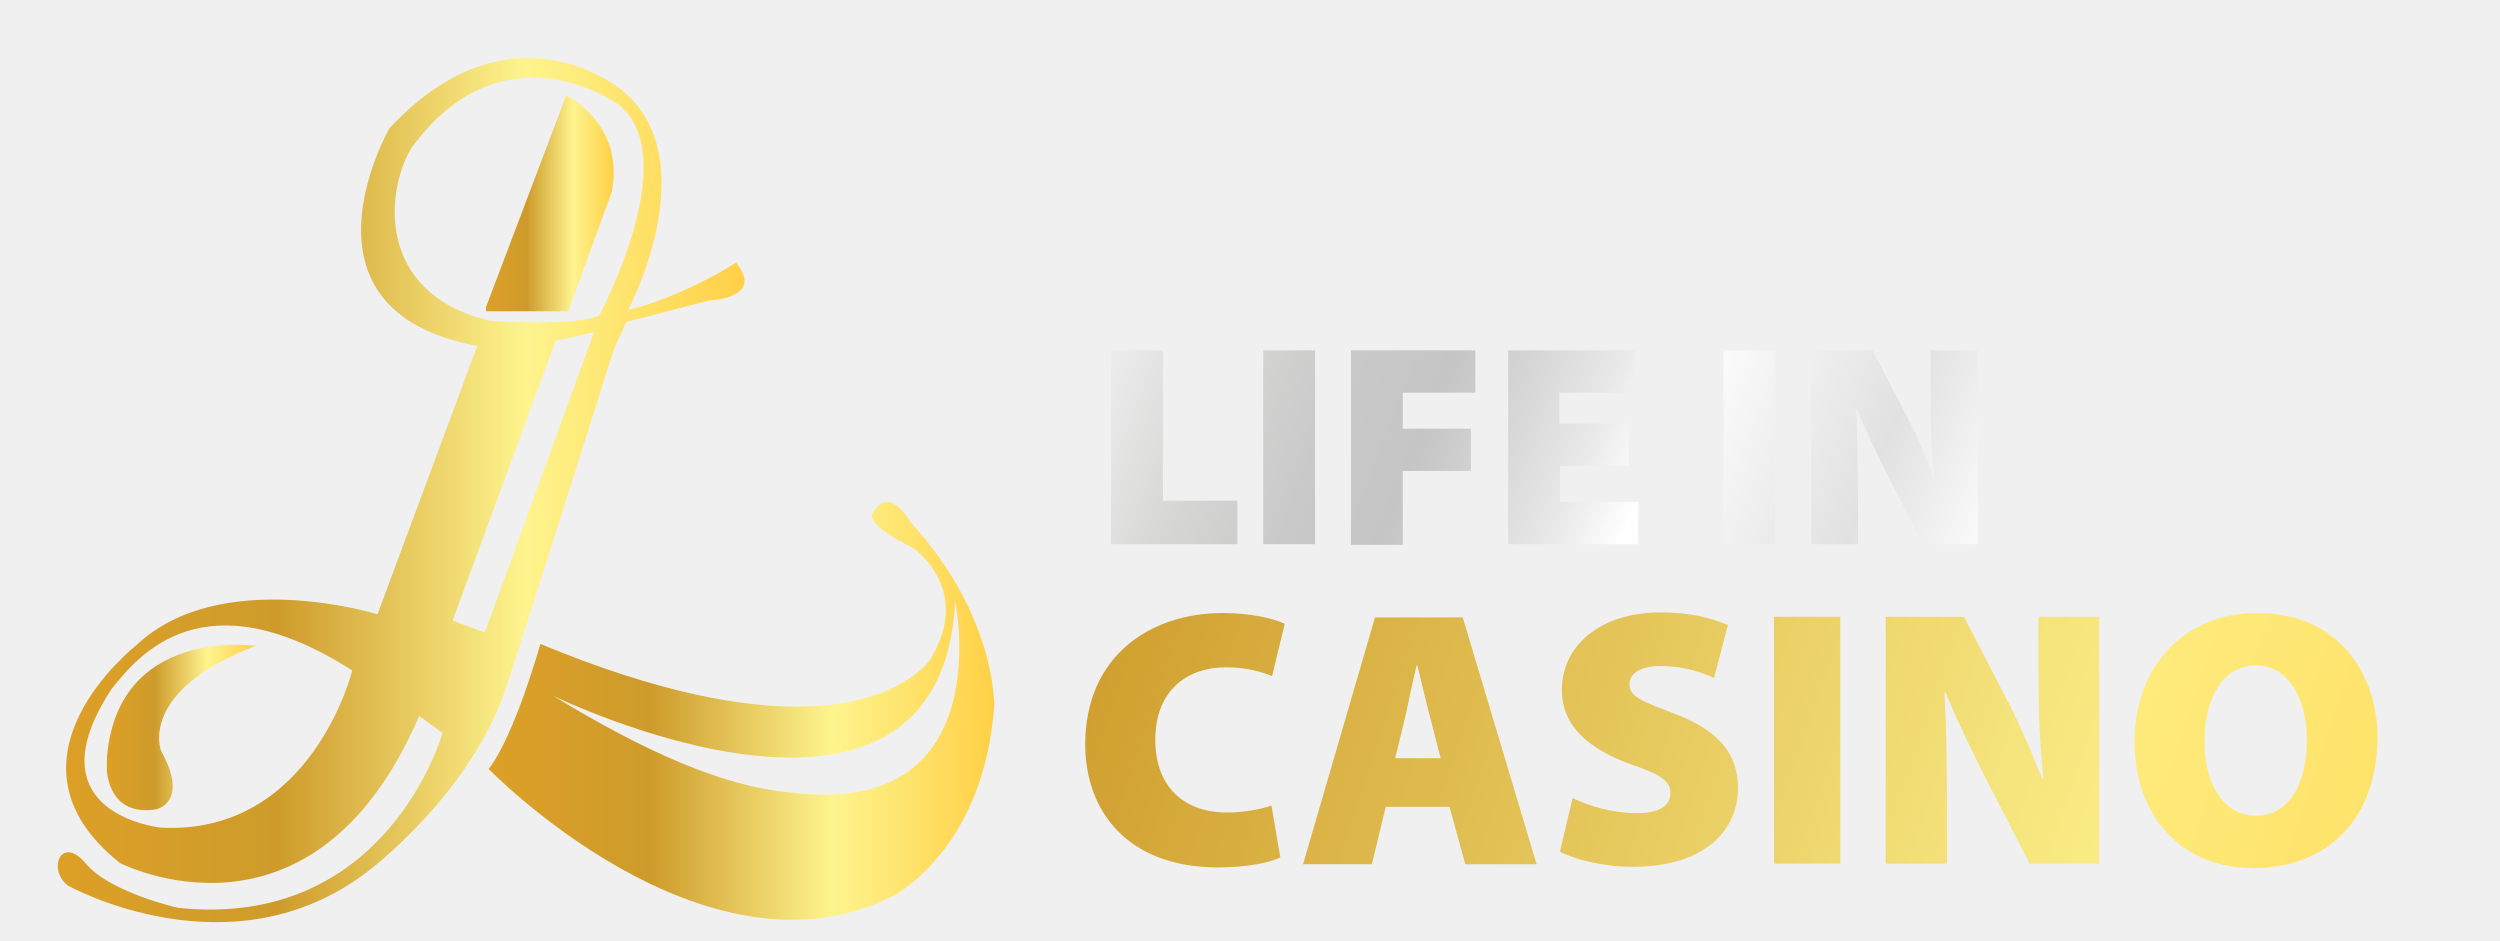
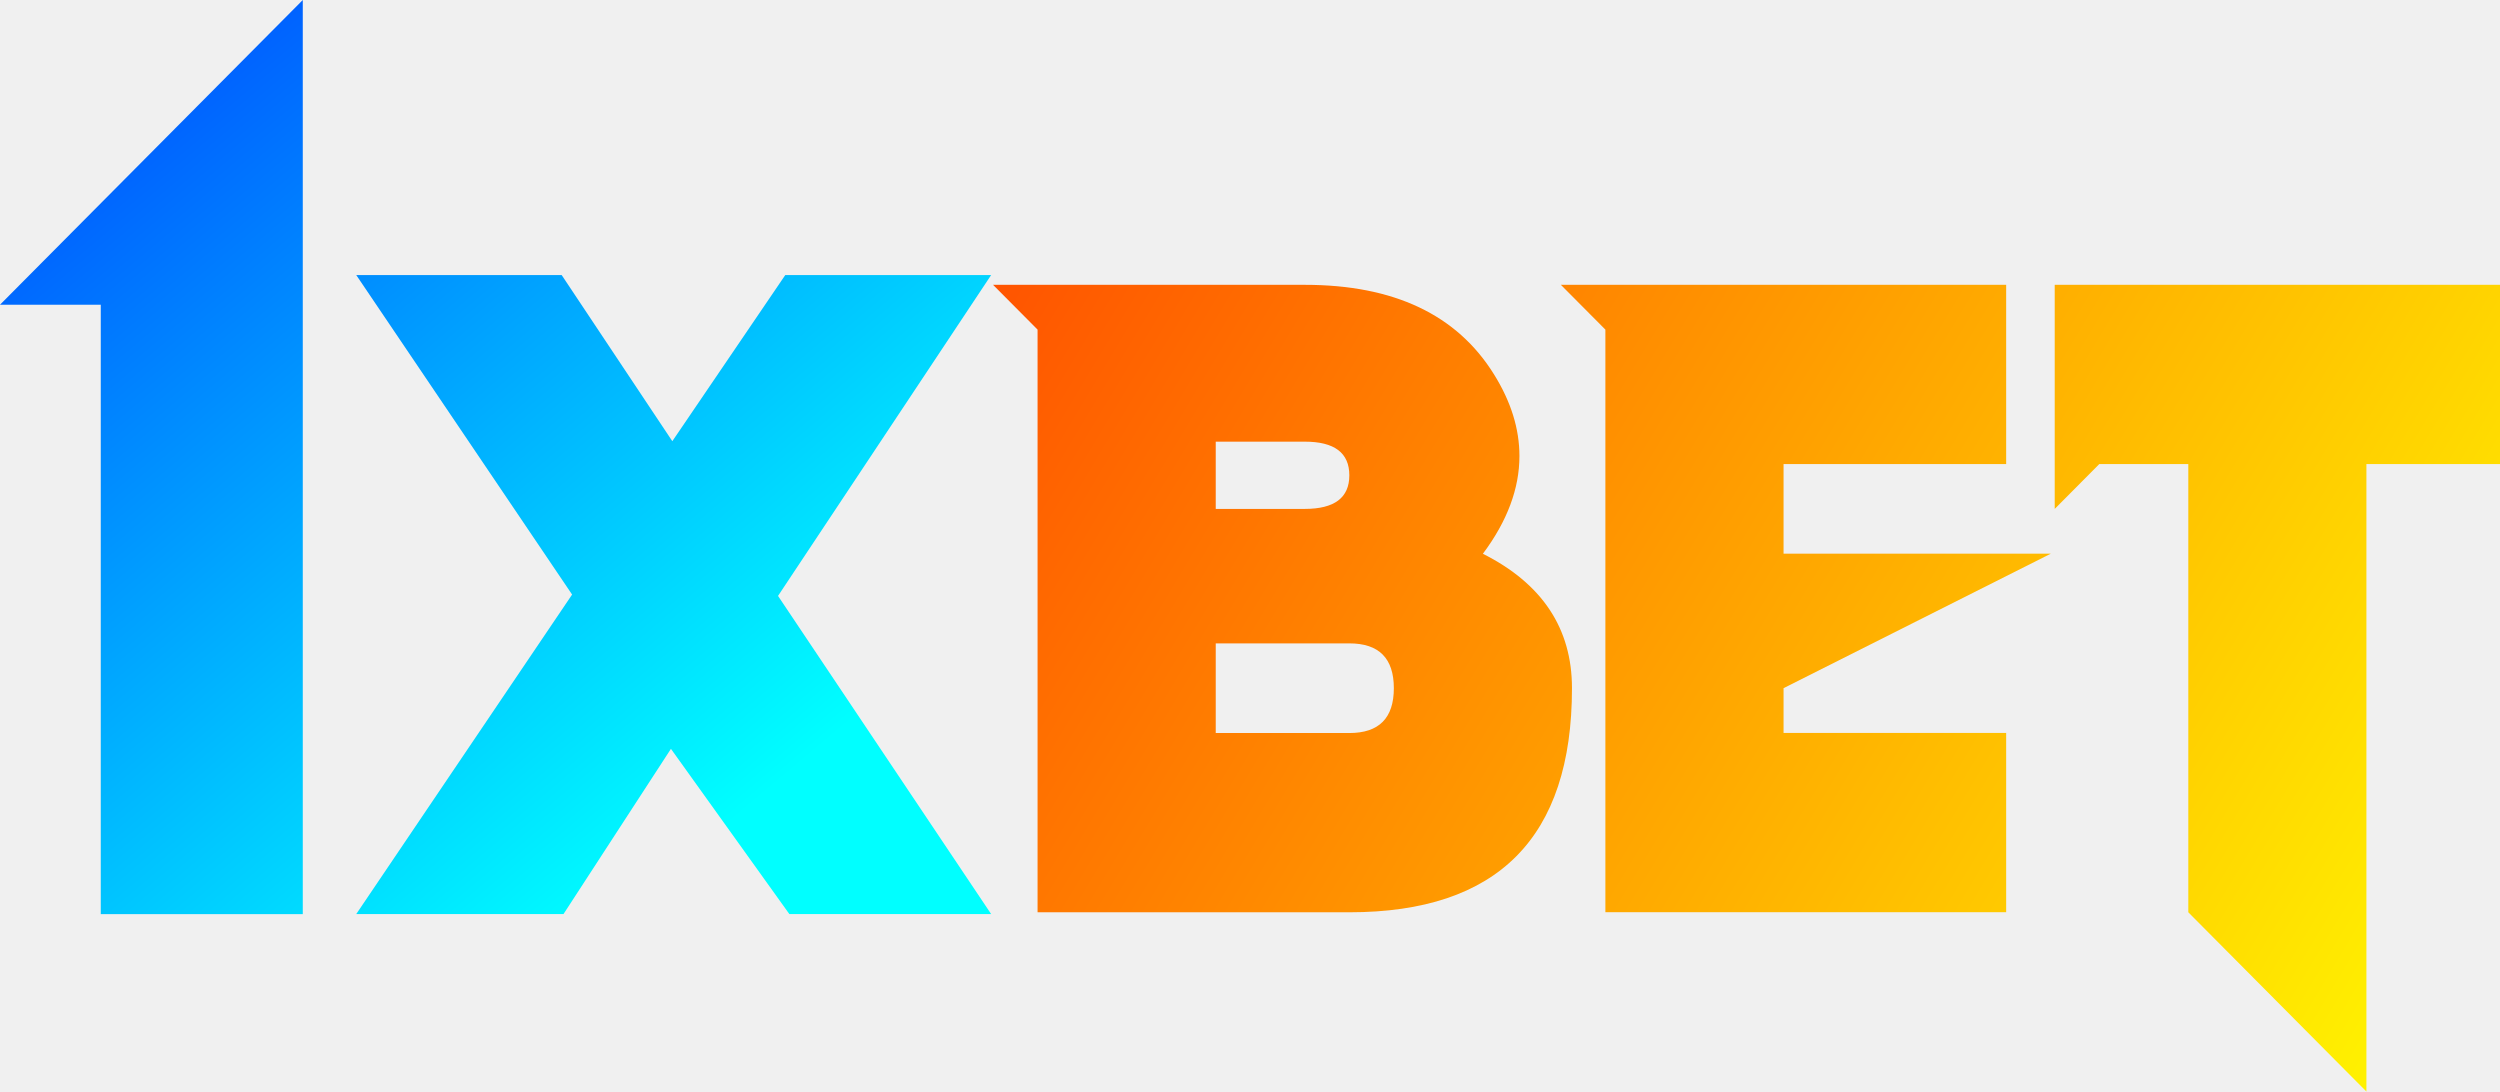
- <svg xmlns="http://www.w3.org/2000/svg" version="1.1" id="Layer_1" x="0px" y="0px" viewBox="0 0 396 149" style="enable-background:new 0 0 396 149;" xml:space="preserve">
-   <style type="text/css">
- 	.st0{fill:url(#SVGID_1_);}
- 	.st1{fill:url(#SVGID_00000099640910415401378990000007628006153424649638_);}
- 	.st2{fill:url(#SVGID_00000063616191568645346530000014856738129137075084_);}
- 	.st3{fill:url(#SVGID_00000085948073333002701100000018064158317659638161_);}
- 	.st4{fill:url(#SVGID_00000057859199988335554240000012708832220406755719_);}
- 	.st5{fill:url(#SVGID_00000158027672269088072460000007631878213422206873_);}
- 	.st6{fill:url(#SVGID_00000023246563422636370060000010882118314080310447_);}
- 	.st7{fill:url(#SVGID_00000114767310568175984790000012935302342671448751_);}
- 	.st8{fill:url(#SVGID_00000116234166953357941300000005669020605429071288_);}
- 	.st9{fill:url(#SVGID_00000183955039685179798060000016326975933599737272_);}
- 	.st10{fill:url(#SVGID_00000152986336953718559510000016546101027588348322_);}
- 	.st11{fill:url(#SVGID_00000090282264130316814900000008155225144887921814_);}
- 	.st12{fill:url(#SVGID_00000139281385593441738570000001179928101573691822_);}
- 	.st13{fill:url(#SVGID_00000049937819338877581040000012383042343037824170_);}
- 	.st14{fill:url(#SVGID_00000134226345839435119570000017319834667461809558_);}
- 	.st15{fill:url(#SVGID_00000054225819769361557690000009614263941618254513_);}
- </style>
-   <g>
-     <g>
-       <linearGradient id="SVGID_1_" gradientUnits="userSpaceOnUse" x1="7.308" y1="54.439" x2="495.606" y2="219.375">
-         <stop offset="0" style="stop-color:#FEE35F" />
-         <stop offset="0" style="stop-color:#DDA027" />
-         <stop offset="0.32" style="stop-color:#CE9B2B" />
-         <stop offset="0.68" style="stop-color:#FEF48E" />
-         <stop offset="1" style="stop-color:#FFD046" />
-       </linearGradient>
-       <path class="st0" d="M202.8,135.8c-1.5,0.8-5.2,1.6-9.8,1.6c-14.6,0-21.1-9.1-21.1-19.5c0-13.8,10.1-20.8,21.8-20.8    c4.5,0,8.1,0.9,9.8,1.7l-2,8.3c-1.7-0.7-4.1-1.4-7.3-1.4c-6,0-11.2,3.5-11.2,11.5c0,7.1,4.2,11.5,11.4,11.5c2.5,0,5.3-0.5,7-1.1    L202.8,135.8z" />
-       <linearGradient id="SVGID_00000111889171758830511690000002934065630113577640_" gradientUnits="userSpaceOnUse" x1="9.933" y1="46.666" x2="498.232" y2="211.602">
-         <stop offset="0" style="stop-color:#FEE35F" />
-         <stop offset="0" style="stop-color:#DDA027" />
-         <stop offset="0.32" style="stop-color:#CE9B2B" />
-         <stop offset="0.68" style="stop-color:#FEF48E" />
-         <stop offset="1" style="stop-color:#FFD046" />
-       </linearGradient>
-       <path style="fill:url(#SVGID_00000111889171758830511690000002934065630113577640_);" d="M219.5,127.8l-2.2,9.1h-10.9l11.4-39.1    h13.9l11.7,39.1h-11.3l-2.5-9.1H219.5z M228.2,120.1l-1.8-7c-0.6-2.2-1.3-5.4-1.9-7.7h-0.1c-0.6,2.3-1.2,5.5-1.7,7.7l-1.7,7H228.2    z" />
-       <linearGradient id="SVGID_00000089539994745753971400000017179792218826319007_" gradientUnits="userSpaceOnUse" x1="14.217" y1="33.984" x2="502.516" y2="198.921">
-         <stop offset="0" style="stop-color:#FEE35F" />
-         <stop offset="0" style="stop-color:#DDA027" />
-         <stop offset="0.32" style="stop-color:#CE9B2B" />
-         <stop offset="0.68" style="stop-color:#FEF48E" />
-         <stop offset="1" style="stop-color:#FFD046" />
-       </linearGradient>
-       <path style="fill:url(#SVGID_00000089539994745753971400000017179792218826319007_);" d="M249.1,126.4c2.4,1.2,6.2,2.4,10.2,2.4    c3.6,0,5.3-1.2,5.3-3.2c0-1.9-1.7-3-6.2-4.5c-6.6-2.4-11-6-11-11.8c0-6.9,5.9-12.3,15.7-12.3c4.6,0,8,0.9,10.6,2l-2.2,8.4    c-1.7-0.8-4.6-1.9-8.5-1.9c-3.2,0-4.9,1.2-4.9,2.9c0,2,2.1,2.7,7,4.6c7,2.6,10.2,6.3,10.2,11.8c0,6.7-5.2,12.5-16.7,12.5    c-4.7,0-9.3-1.2-11.5-2.4L249.1,126.4z" />
-       <linearGradient id="SVGID_00000039115057588818165080000012748554245489733252_" gradientUnits="userSpaceOnUse" x1="16.812" y1="26.301" x2="505.111" y2="191.237">
-         <stop offset="0" style="stop-color:#FEE35F" />
-         <stop offset="0" style="stop-color:#DDA027" />
-         <stop offset="0.32" style="stop-color:#CE9B2B" />
-         <stop offset="0.68" style="stop-color:#FEF48E" />
-         <stop offset="1" style="stop-color:#FFD046" />
-       </linearGradient>
-       <path style="fill:url(#SVGID_00000039115057588818165080000012748554245489733252_);" d="M291.5,97.7v39.1H281V97.7H291.5z" />
-       <linearGradient id="SVGID_00000116198734103409778340000007229486276372286855_" gradientUnits="userSpaceOnUse" x1="19.813" y1="17.417" x2="508.112" y2="182.353">
-         <stop offset="0" style="stop-color:#FEE35F" />
-         <stop offset="0" style="stop-color:#DDA027" />
-         <stop offset="0.32" style="stop-color:#CE9B2B" />
-         <stop offset="0.68" style="stop-color:#FEF48E" />
-         <stop offset="1" style="stop-color:#FFD046" />
-       </linearGradient>
-       <path style="fill:url(#SVGID_00000116198734103409778340000007229486276372286855_);" d="M298.7,136.9V97.7h12.4l6.2,12    c2.1,3.9,4.4,9.1,6.2,13.7h0.2c-0.6-5.2-0.8-10.6-0.8-16.4v-9.3h9.6v39.1h-11l-6.7-13c-2.1-4.1-4.7-9.4-6.6-14.1h-0.2    c0.3,5.3,0.4,11.2,0.4,17.5v9.6H298.7z" />
-       <linearGradient id="SVGID_00000009574186638571444670000000525657492910684854_" gradientUnits="userSpaceOnUse" x1="-32.093" y1="-14.195" x2="456.205" y2="150.741">
-         <stop offset="0" style="stop-color:#FEE35F" />
-         <stop offset="0" style="stop-color:#DDA027" />
-         <stop offset="0.32" style="stop-color:#CE9B2B" />
-         <stop offset="0.68" style="stop-color:#FEF48E" />
-         <stop offset="1" style="stop-color:#FFD046" />
-       </linearGradient>
-       <path style="fill:url(#SVGID_00000009574186638571444670000000525657492910684854_);" d="M356.9,137.5c-12.1,0-18.8-9.1-18.8-20    c0-11.4,7.4-20.4,19.5-20.4c12.6,0,19,9.4,19,19.8C376.5,129.5,368.9,137.5,356.9,137.5L356.9,137.5z M357.4,129.2    c5.1,0,8-4.9,8-12c0-6.7-3-11.8-8.1-11.8c-5.1,0-8.1,5.1-8.1,11.9c-0.1,7,3.1,11.9,8.1,11.9H357.4z" />
-     </g>
-     <g>
-       <linearGradient id="SVGID_00000162346154795090959960000014738493433623526050_" gradientUnits="userSpaceOnUse" x1="77.37" y1="112.543" x2="157.439" y2="112.543">
-         <stop offset="0" style="stop-color:#FEE35F" />
-         <stop offset="0" style="stop-color:#DDA027" />
-         <stop offset="0.32" style="stop-color:#CE9B2B" />
-         <stop offset="0.68" style="stop-color:#FEF48E" />
-         <stop offset="1" style="stop-color:#FFD046" />
-       </linearGradient>
-       <path style="fill:url(#SVGID_00000162346154795090959960000014738493433623526050_);" d="M144.2,82.7c0,0-3.4-6.3-6.1-1.2    c0,0-0.6,1.9,6.4,5.2c0,0,9.9,6.6,2.7,18c-6.3,7.3-24.3,12.8-61.6-2.7c0,0-4.1,14.6-8.2,19.8c0,0,34.1,35.1,63.9,20.2    c0,0,14.6-7.2,16.2-30.4C157.4,111.5,157.8,97.5,144.2,82.7z M125,125.5c-10.2-0.9-22.7-6.3-37.4-15.3c0,0,61.4,30,63.7-15    C151.3,95.2,158.5,129.9,125,125.5z" />
-       <linearGradient id="SVGID_00000055697224007797595390000004672740761577752461_" gradientUnits="userSpaceOnUse" x1="16.872" y1="115.207" x2="40.411" y2="115.207">
-         <stop offset="0" style="stop-color:#FEE35F" />
-         <stop offset="0" style="stop-color:#DDA027" />
-         <stop offset="0.32" style="stop-color:#CE9B2B" />
-         <stop offset="0.68" style="stop-color:#FEF48E" />
-         <stop offset="1" style="stop-color:#FFD046" />
-       </linearGradient>
-       <path style="fill:url(#SVGID_00000055697224007797595390000004672740761577752461_);" d="M16.9,120.5c-0.2,2.7,0.8,8.8,7.8,7.7    c0,0,5.4-1,0.8-9.3c0,0-3.7-9.4,15-16.6C40.4,102.3,18.3,99.1,16.9,120.5z" />
-       <linearGradient id="SVGID_00000070819870004239904810000007060945886093586048_" gradientUnits="userSpaceOnUse" x1="9.083" y1="77.68" x2="117.9" y2="77.68">
-         <stop offset="0" style="stop-color:#FEE35F" />
-         <stop offset="0" style="stop-color:#DDA027" />
-         <stop offset="0.32" style="stop-color:#CE9B2B" />
-         <stop offset="0.68" style="stop-color:#FEF48E" />
-         <stop offset="1" style="stop-color:#FFD046" />
-       </linearGradient>
-       <path style="fill:url(#SVGID_00000070819870004239904810000007060945886093586048_);" d="M97.2,55.4l2-4.4l13.1-3.4    c0,0,8.9-0.3,4.3-6c0,0-8.4,5.4-17.1,7.5c0,0,12.6-23.9-1.1-34.9c0,0-17.4-14.6-36.7,6.1c0,0-16.6,28.8,13.9,34.5L59.8,97.3    c0,0-24.9-7.7-38.2,4.9c0,0-23.2,18.1-2.6,34.5c0,0,30.6,15.8,47.4-23.3l3.7,2.7c0,0-8.7,31.2-41.9,27.7c0,0-10.7-2.4-14.6-7    c-3.9-4.7-6.2,1-2.8,3.5c0,0,25.8,14.4,47.5-2.3c0,0,16.3-12.2,21.9-29.2C85.7,91.9,97.2,55.4,97.2,55.4z M25.5,131.1    c0,0-20.9-2.1-7.8-22c4.3-5.4,14.6-17.9,38.1-2.9C55.8,106.2,49.4,132.3,25.5,131.1z M65.2,23.4C78,5.9,93.5,13.6,97.9,16.5    c10.6,8.3-3,33.5-3,33.5c-4.3,1.8-17.4,0.8-17.4,0.8C59.1,46.3,61.3,29.7,65.2,23.4z M71.7,98.3L88,54l6.1-1.4l-17.3,47.6    L71.7,98.3z" />
-       <linearGradient id="SVGID_00000085972578312531704510000012075103438853113737_" gradientUnits="userSpaceOnUse" x1="77.045" y1="32.148" x2="97.192" y2="32.148">
-         <stop offset="0" style="stop-color:#FEE35F" />
-         <stop offset="0" style="stop-color:#DDA027" />
-         <stop offset="0.32" style="stop-color:#CE9B2B" />
-         <stop offset="0.68" style="stop-color:#FEF48E" />
-         <stop offset="1" style="stop-color:#FFD046" />
-       </linearGradient>
-       <path style="fill:url(#SVGID_00000085972578312531704510000012075103438853113737_);" d="M96.9,30.4c2.1-10.8-7.2-15.3-7.2-15.3    L77,48.6v0.7h13L96.9,30.4z" />
-     </g>
-     <g>
-       <linearGradient id="SVGID_00000172434618173640847240000006317734216377872312_" gradientUnits="userSpaceOnUse" x1="139.152" y1="54.854" x2="304.329" y2="119.442">
-         <stop offset="0" style="stop-color:#B0B0AF" />
-         <stop offset="3.983224e-02" style="stop-color:#BEBEBD" />
-         <stop offset="0.139" style="stop-color:#E0DFDF" />
-         <stop offset="0.192" style="stop-color:#EEEDEE" />
-         <stop offset="0.198" style="stop-color:#ECECEC" />
-         <stop offset="0.3" style="stop-color:#D6D6D5" />
-         <stop offset="0.397" style="stop-color:#CAC9C9" />
-         <stop offset="0.483" style="stop-color:#C6C5C5" />
-         <stop offset="0.62" style="stop-color:#E9E8E8" />
-         <stop offset="0.681" style="stop-color:#FFFFFF" />
-         <stop offset="0.774" style="stop-color:#F1F0F0" />
-         <stop offset="0.87" style="stop-color:#E1E1E1" />
-         <stop offset="1" style="stop-color:#FFFFFF" />
-       </linearGradient>
-       <path style="fill:url(#SVGID_00000172434618173640847240000006317734216377872312_);" d="M176,55.5h8.2v23.8H196v6.9H176V55.5z" />
-       <linearGradient id="SVGID_00000036948171641338220350000002895917109722450848_" gradientUnits="userSpaceOnUse" x1="142.344" y1="46.692" x2="307.521" y2="111.28">
-         <stop offset="0" style="stop-color:#B0B0AF" />
-         <stop offset="3.983224e-02" style="stop-color:#BEBEBD" />
-         <stop offset="0.139" style="stop-color:#E0DFDF" />
-         <stop offset="0.192" style="stop-color:#EEEDEE" />
-         <stop offset="0.198" style="stop-color:#ECECEC" />
-         <stop offset="0.3" style="stop-color:#D6D6D5" />
-         <stop offset="0.397" style="stop-color:#CAC9C9" />
-         <stop offset="0.483" style="stop-color:#C6C5C5" />
-         <stop offset="0.62" style="stop-color:#E9E8E8" />
-         <stop offset="0.681" style="stop-color:#FFFFFF" />
-         <stop offset="0.774" style="stop-color:#F1F0F0" />
-         <stop offset="0.87" style="stop-color:#E1E1E1" />
-         <stop offset="1" style="stop-color:#FFFFFF" />
-       </linearGradient>
-       <path style="fill:url(#SVGID_00000036948171641338220350000002895917109722450848_);" d="M208.3,55.5v30.7h-8.2V55.5H208.3z" />
-       <linearGradient id="SVGID_00000026128238125236102470000016950685160694651546_" gradientUnits="userSpaceOnUse" x1="144.949" y1="40.029" x2="310.126" y2="104.617">
-         <stop offset="0" style="stop-color:#B0B0AF" />
-         <stop offset="3.983224e-02" style="stop-color:#BEBEBD" />
-         <stop offset="0.139" style="stop-color:#E0DFDF" />
-         <stop offset="0.192" style="stop-color:#EEEDEE" />
-         <stop offset="0.198" style="stop-color:#ECECEC" />
-         <stop offset="0.3" style="stop-color:#D6D6D5" />
-         <stop offset="0.397" style="stop-color:#CAC9C9" />
-         <stop offset="0.483" style="stop-color:#C6C5C5" />
-         <stop offset="0.62" style="stop-color:#E9E8E8" />
-         <stop offset="0.681" style="stop-color:#FFFFFF" />
-         <stop offset="0.774" style="stop-color:#F1F0F0" />
-         <stop offset="0.87" style="stop-color:#E1E1E1" />
-         <stop offset="1" style="stop-color:#FFFFFF" />
-       </linearGradient>
-       <path style="fill:url(#SVGID_00000026128238125236102470000016950685160694651546_);" d="M214,55.5h19.7v6.7h-11.5v5.7H233v6.7    h-10.8v11.7H214V55.5z" />
-       <linearGradient id="SVGID_00000153677017750265371490000014239186803604073382_" gradientUnits="userSpaceOnUse" x1="148.259" y1="31.566" x2="313.435" y2="96.154">
-         <stop offset="0" style="stop-color:#B0B0AF" />
-         <stop offset="3.983224e-02" style="stop-color:#BEBEBD" />
-         <stop offset="0.139" style="stop-color:#E0DFDF" />
-         <stop offset="0.192" style="stop-color:#EEEDEE" />
-         <stop offset="0.198" style="stop-color:#ECECEC" />
-         <stop offset="0.3" style="stop-color:#D6D6D5" />
-         <stop offset="0.397" style="stop-color:#CAC9C9" />
-         <stop offset="0.483" style="stop-color:#C6C5C5" />
-         <stop offset="0.62" style="stop-color:#E9E8E8" />
-         <stop offset="0.681" style="stop-color:#FFFFFF" />
-         <stop offset="0.774" style="stop-color:#F1F0F0" />
-         <stop offset="0.87" style="stop-color:#E1E1E1" />
-         <stop offset="1" style="stop-color:#FFFFFF" />
-       </linearGradient>
-       <path style="fill:url(#SVGID_00000153677017750265371490000014239186803604073382_);" d="M258.1,73.8h-11v5.7h12.4v6.7h-20.6V55.5    h20v6.7H247v4.9h11V73.8z" />
-       <linearGradient id="SVGID_00000107546736267999751210000011888195821055473566_" gradientUnits="userSpaceOnUse" x1="152.016" y1="21.958" x2="317.192" y2="86.546">
-         <stop offset="0" style="stop-color:#B0B0AF" />
-         <stop offset="3.983224e-02" style="stop-color:#BEBEBD" />
-         <stop offset="0.139" style="stop-color:#E0DFDF" />
-         <stop offset="0.192" style="stop-color:#EEEDEE" />
-         <stop offset="0.198" style="stop-color:#ECECEC" />
-         <stop offset="0.3" style="stop-color:#D6D6D5" />
-         <stop offset="0.397" style="stop-color:#CAC9C9" />
-         <stop offset="0.483" style="stop-color:#C6C5C5" />
-         <stop offset="0.62" style="stop-color:#E9E8E8" />
-         <stop offset="0.681" style="stop-color:#FFFFFF" />
-         <stop offset="0.774" style="stop-color:#F1F0F0" />
-         <stop offset="0.87" style="stop-color:#E1E1E1" />
-         <stop offset="1" style="stop-color:#FFFFFF" />
-       </linearGradient>
-       <path style="fill:url(#SVGID_00000107546736267999751210000011888195821055473566_);" d="M281.2,55.5v30.7H273V55.5H281.2z" />
-       <linearGradient id="SVGID_00000077320505651867741090000009558199055588380316_" gradientUnits="userSpaceOnUse" x1="155.065" y1="14.159" x2="320.241" y2="78.748">
-         <stop offset="0" style="stop-color:#B0B0AF" />
-         <stop offset="3.983224e-02" style="stop-color:#BEBEBD" />
-         <stop offset="0.139" style="stop-color:#E0DFDF" />
-         <stop offset="0.192" style="stop-color:#EEEDEE" />
-         <stop offset="0.198" style="stop-color:#ECECEC" />
-         <stop offset="0.3" style="stop-color:#D6D6D5" />
-         <stop offset="0.397" style="stop-color:#CAC9C9" />
-         <stop offset="0.483" style="stop-color:#C6C5C5" />
-         <stop offset="0.62" style="stop-color:#E9E8E8" />
-         <stop offset="0.681" style="stop-color:#FFFFFF" />
-         <stop offset="0.774" style="stop-color:#F1F0F0" />
-         <stop offset="0.87" style="stop-color:#E1E1E1" />
-         <stop offset="1" style="stop-color:#FFFFFF" />
-       </linearGradient>
-       <path style="fill:url(#SVGID_00000077320505651867741090000009558199055588380316_);" d="M286.9,86.2V55.5h9.7l4.9,9.4    c1.7,3.1,3.5,7.2,4.8,10.8h0.1c-0.5-4.1-0.6-8.3-0.6-12.9v-7.3h7.5v30.7h-8.7L299.4,76c-1.7-3.2-3.7-7.4-5.2-11.1h-0.2    c0.2,4.1,0.3,8.8,0.3,13.7v7.6H286.9z" />
-     </g>
+ <svg xmlns="http://www.w3.org/2000/svg" width="71" height="31" viewBox="0 0 71 31" fill="none">
+   <g clip-path="url(#clip0_139_8)">
+     <path d="M37.056 8.089C39.585 8.089 41.378 8.937 42.431 10.634C42.912 11.407 43.152 12.178 43.152 12.951C43.152 13.875 42.806 14.801 42.114 15.727C43.8 16.575 44.644 17.848 44.644 19.545C44.644 23.788 42.536 25.909 38.321 25.909H29.467V9.361L28.203 8.089H37.056ZM37.056 14.453C37.899 14.453 38.321 14.135 38.321 13.499C38.321 12.862 37.899 12.543 37.056 12.543H34.527V14.453H37.056ZM38.321 20.818C39.164 20.818 39.585 20.394 39.585 19.545C39.585 18.697 39.164 18.272 38.321 18.272H34.527V20.818H38.321Z" fill="url(#paint0_linear_139_8)" />
+     <path d="M56.975 8.089V13.18H50.653V15.725H58.242L50.653 19.544V20.816H56.975V25.907H45.593V9.361L44.328 8.089H56.975Z" fill="url(#paint1_linear_139_8)" />
+     <path d="M58.352 8.089H71V13.18H67.206V31L62.148 25.909V13.18H59.619L58.354 14.453V8.089H58.352Z" fill="url(#paint2_linear_139_8)" />
+     <path d="M16.248 16.886L10.117 7.811H15.951L19.094 12.53L22.302 7.811H28.149L22.096 16.924L28.149 25.96H22.418L19.055 21.267L16.003 25.96H10.117L16.248 16.885V16.886Z" fill="url(#paint3_linear_139_8)" />
+     <path d="M8.599 0V25.962H2.862V8.654H0L8.599 0Z" fill="url(#paint4_linear_139_8)" />
  </g>
+   <defs>
+     <linearGradient id="paint0_linear_139_8" x1="5.406" y1="-0.615" x2="68.072" y2="36.983" gradientUnits="userSpaceOnUse">
+       <stop stop-color="#FF0000" />
+       <stop offset="1" stop-color="#FFFF00" />
+     </linearGradient>
+     <linearGradient id="paint1_linear_139_8" x1="9.922" y1="-8.141" x2="72.586" y2="29.458" gradientUnits="userSpaceOnUse">
+       <stop stop-color="#FF0000" />
+       <stop offset="1" stop-color="#FFFF00" />
+     </linearGradient>
+     <linearGradient id="paint2_linear_139_8" x1="13.564" y1="-14.212" x2="76.229" y2="23.387" gradientUnits="userSpaceOnUse">
+       <stop stop-color="#FF0000" />
+       <stop offset="1" stop-color="#FFFF00" />
+     </linearGradient>
+     <linearGradient id="paint3_linear_139_8" x1="-3.839" y1="-10.71" x2="23.178" y2="21.328" gradientUnits="userSpaceOnUse">
+       <stop stop-color="#0000FF" />
+       <stop offset="1" stop-color="#00FFFF" />
+     </linearGradient>
+     <linearGradient id="paint4_linear_139_8" x1="-9.803" y1="-5.68" x2="17.213" y2="26.359" gradientUnits="userSpaceOnUse">
+       <stop stop-color="#0000FF" />
+       <stop offset="1" stop-color="#00FFFF" />
+     </linearGradient>
+     <clipPath id="clip0_139_8">
+       <rect width="71" height="31" fill="white" />
+     </clipPath>
+   </defs>
</svg>
